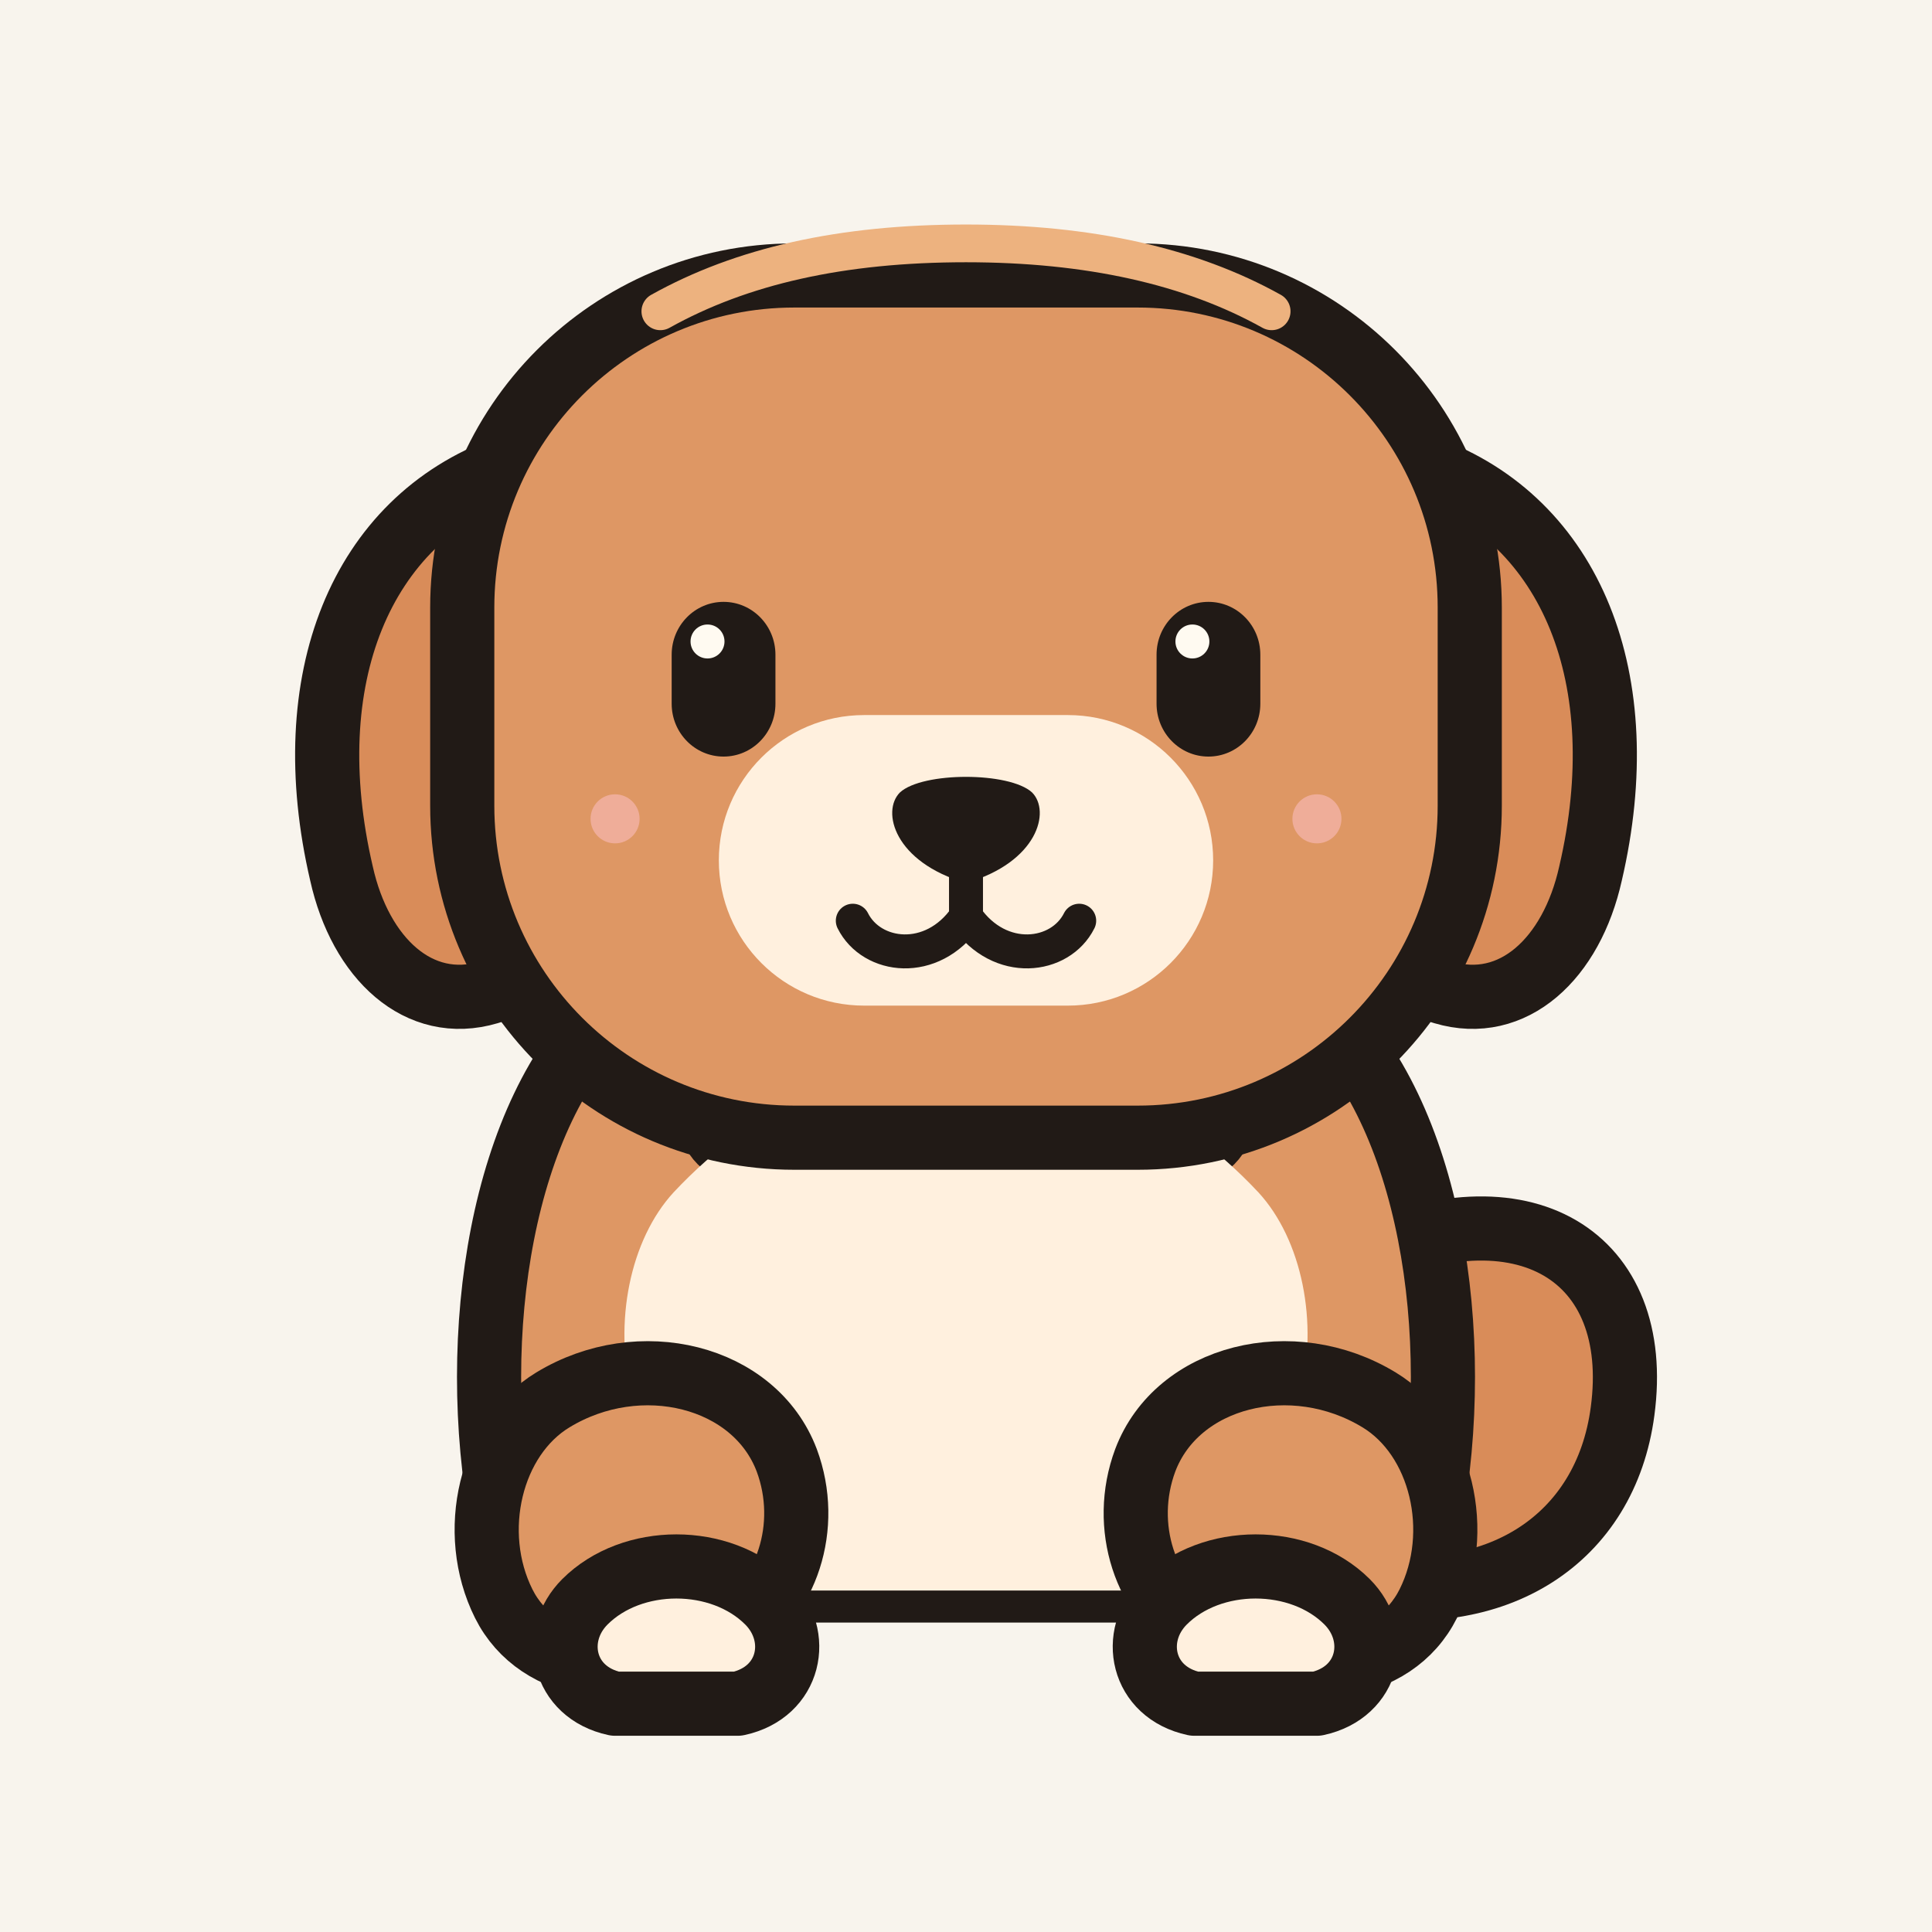
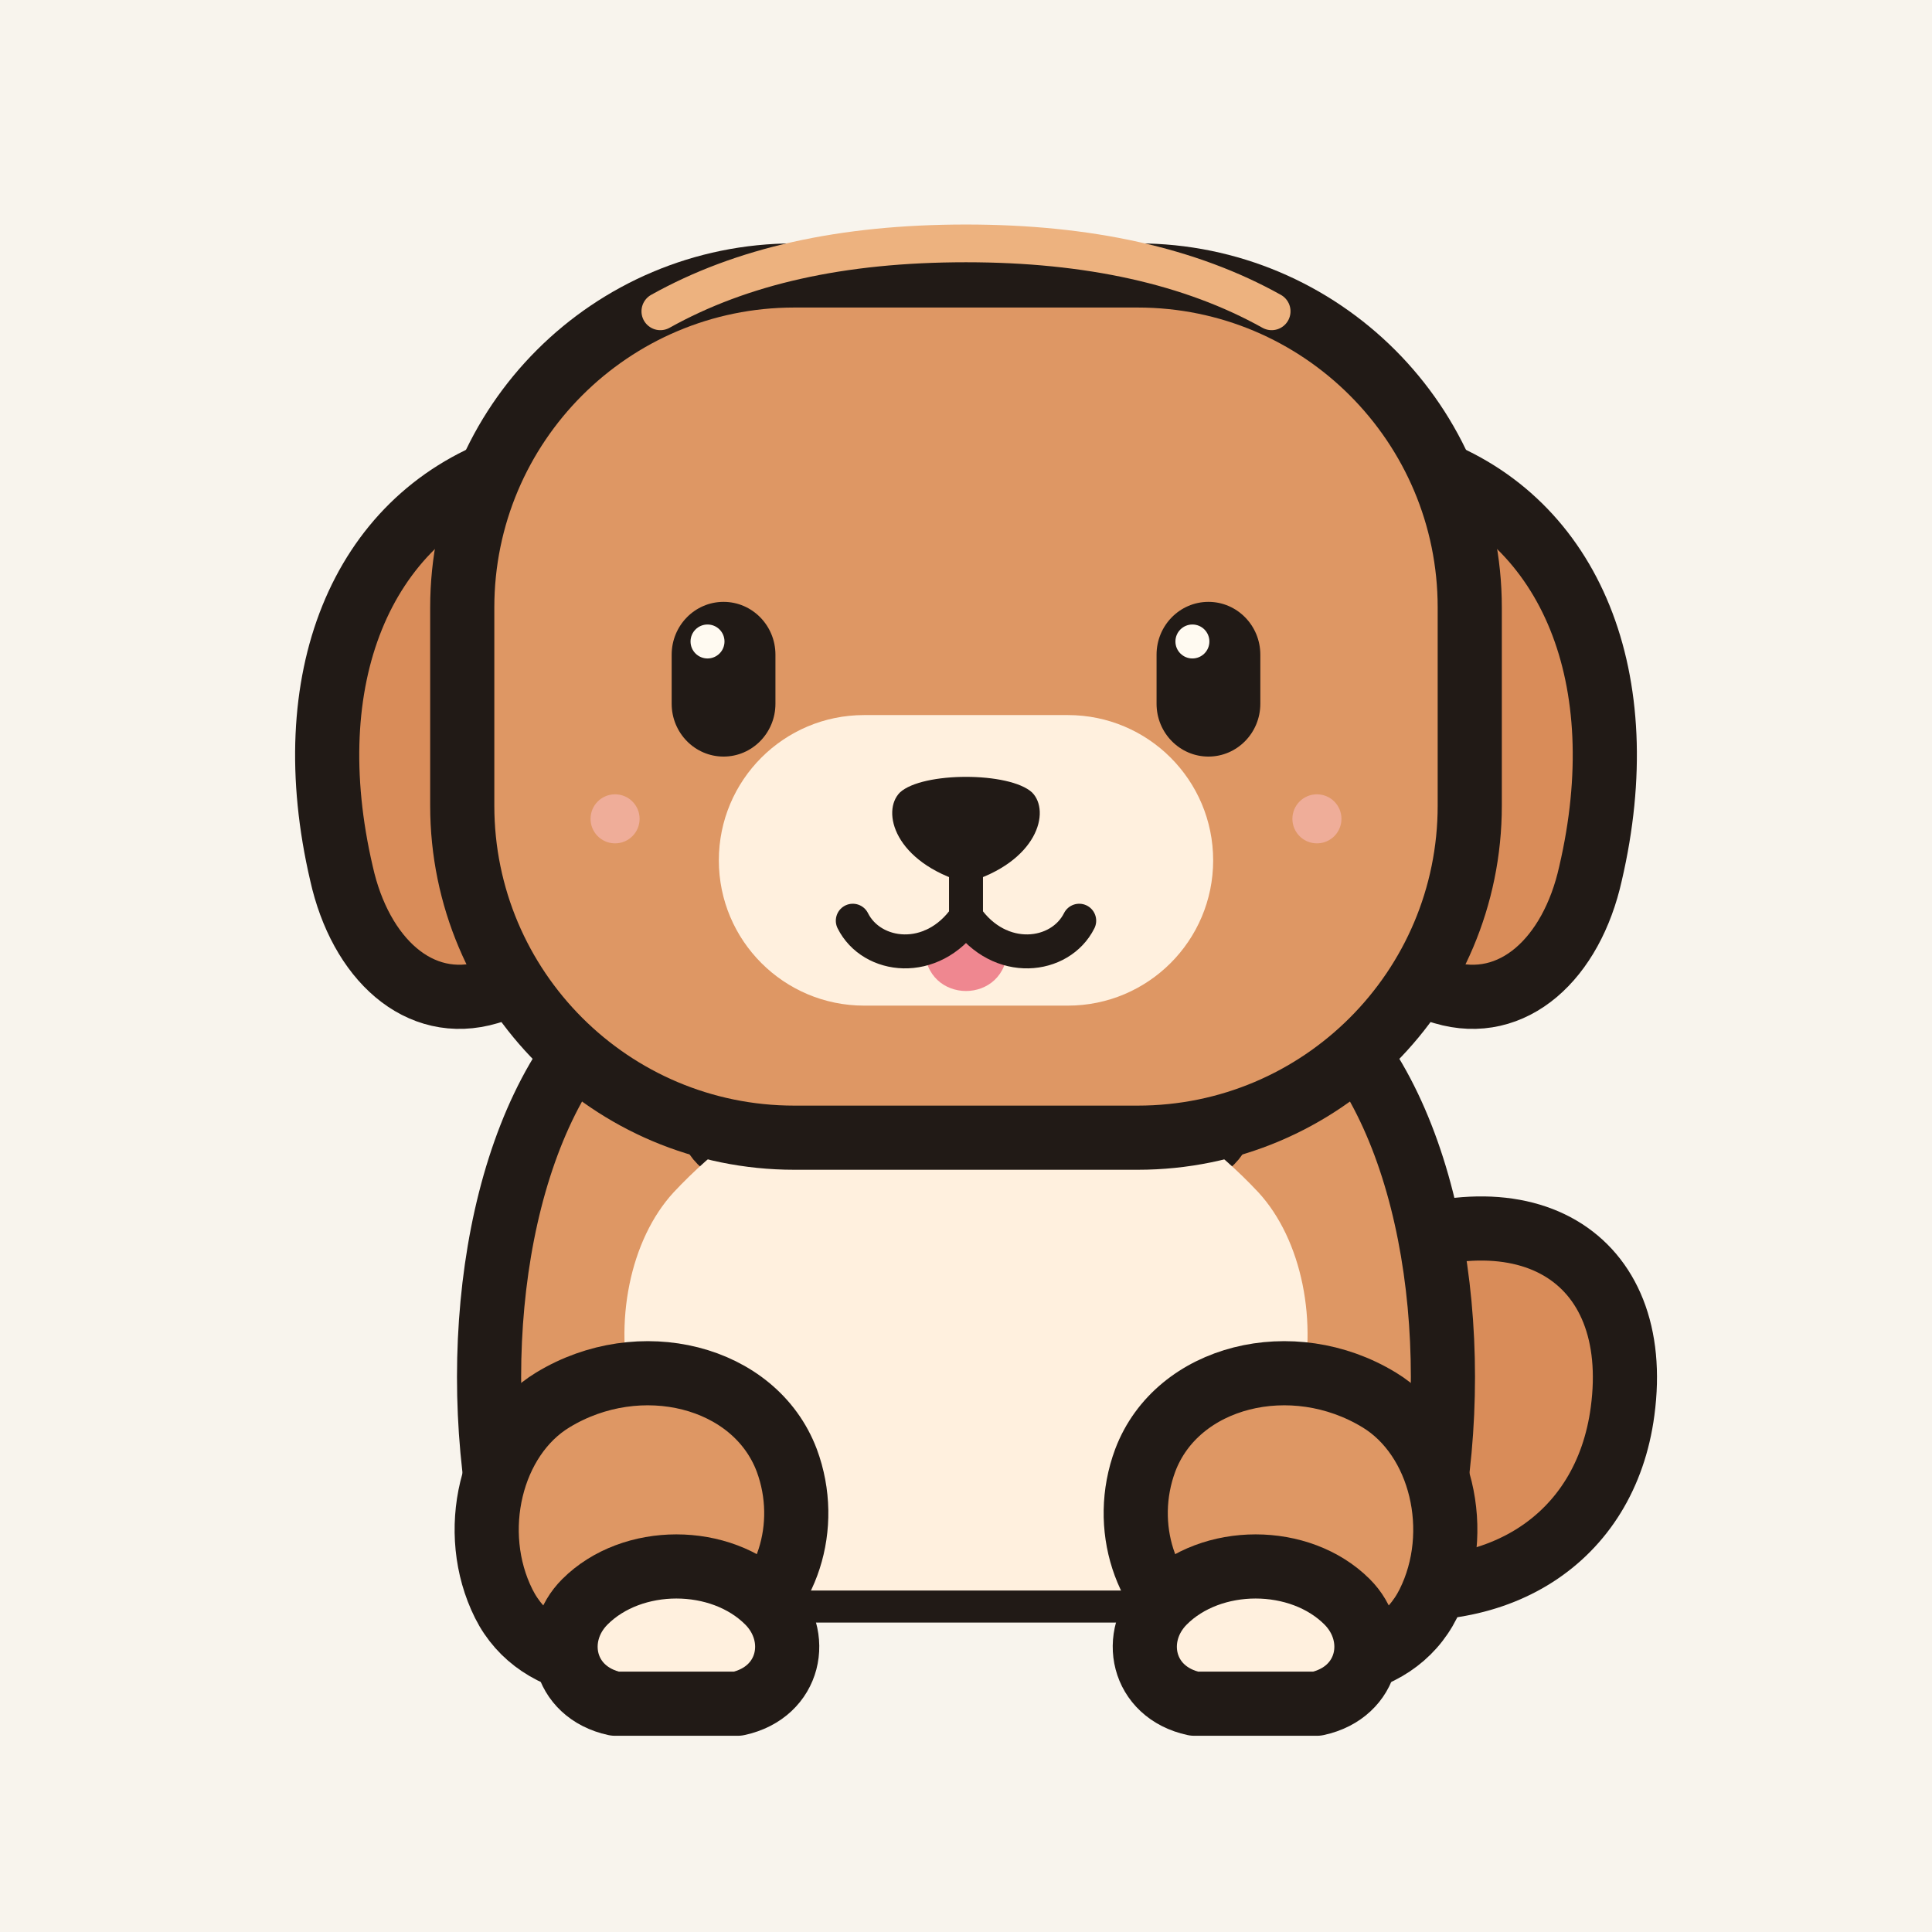
<svg xmlns="http://www.w3.org/2000/svg" viewBox="0 0 1024 1024" role="img" aria-labelledby="title desc">
  <rect width="1024" height="1024" fill="#f8f4ed" />
  <g stroke="#211a16" stroke-width="34" stroke-linecap="round" stroke-linejoin="round">
    <path d="M718 668c90-42 153-2 142 80-9 68-67 105-142 91" fill="#d98c59" />
    <path d="M304 559c48-67 125-102 208-102s160 35 208 102c48 68 57 190 29 284H275c-28-94-19-216 29-284z" fill="#de9764" />
    <path d="M387 565h250c6 0 11 5 11 11v15c0 11-9 20-20 20H396c-11 0-20-9-20-20v-15c0-6 5-11 11-11z" fill="#75beb2" />
    <circle cx="512" cy="610" r="31" fill="#75beb2" />
    <path d="M357 632c44-47 99-71 155-71s111 24 155 71c23 25 32 69 22 108-9 36-31 72-60 103H395c-29-31-51-67-60-103-10-39-1-83 22-108z" fill="#fff0de" stroke="none" />
    <path d="M268 248c-77 28-111 112-87 215 10 45 41 74 78 63 42-12 64-74 73-172 5-60-18-123-64-106z" fill="#d98c59" />
    <path d="M756 248c77 28 111 112 87 215-10 45-41 74-78 63-42-12-64-74-73-172-5-60 18-123 64-106z" fill="#d98c59" />
    <rect x="245" y="146" width="534" height="457" rx="176" fill="#de9764" />
    <path d="M350 165c43-24 96-36 162-36 65 0 119 12 162 36" fill="none" stroke="#edb27f" stroke-width="20" />
    <rect x="356" y="319" width="55" height="82" rx="28" fill="#211a16" stroke="none" />
    <rect x="613" y="319" width="55" height="82" rx="28" fill="#211a16" stroke="none" />
    <circle cx="375" cy="340" r="9" fill="#fffaf1" stroke="none" />
    <circle cx="632" cy="340" r="9" fill="#fffaf1" stroke="none" />
    <rect x="381" y="379" width="262" height="154" rx="77" fill="#fff0de" stroke="none" />
    <path d="M477 420c12-11 58-11 70 0 10 10 3 37-35 48-38-11-45-38-35-48z" fill="#211a16" stroke="none" />
+     <path d="M490 493h44v9c0 31-44 31-44 0z" fill="#ef8790" stroke="none" />
    <path d="M512 464v22m0 0c-18 26-50 22-60 2m60-2c18 26 50 22 60 2" fill="none" stroke-width="18" />
    <circle cx="326" cy="434" r="13" fill="#efad99" stroke="none" />
    <circle cx="698" cy="434" r="13" fill="#efad99" stroke="none" />
    <path d="M293 742c-33 20-45 70-26 108 18 36 69 45 121 15 29-17 42-56 29-91-17-45-78-60-124-32z" fill="#de9764" />
    <path d="M731 742c33 20 45 70 26 108-18 36-69 45-121 15-29-17-42-56-29-91 17-45 78-60 124-32z" fill="#de9764" />
    <path d="M310 849c25-25 72-25 97 0 18 18 12 48-16 54h-65c-28-6-34-36-16-54z" fill="#fff0de" />
    <path d="M617 849c25-25 72-25 97 0 18 18 12 48-16 54h-65c-28-6-34-36-16-54z" fill="#fff0de" />
  </g>
</svg>
